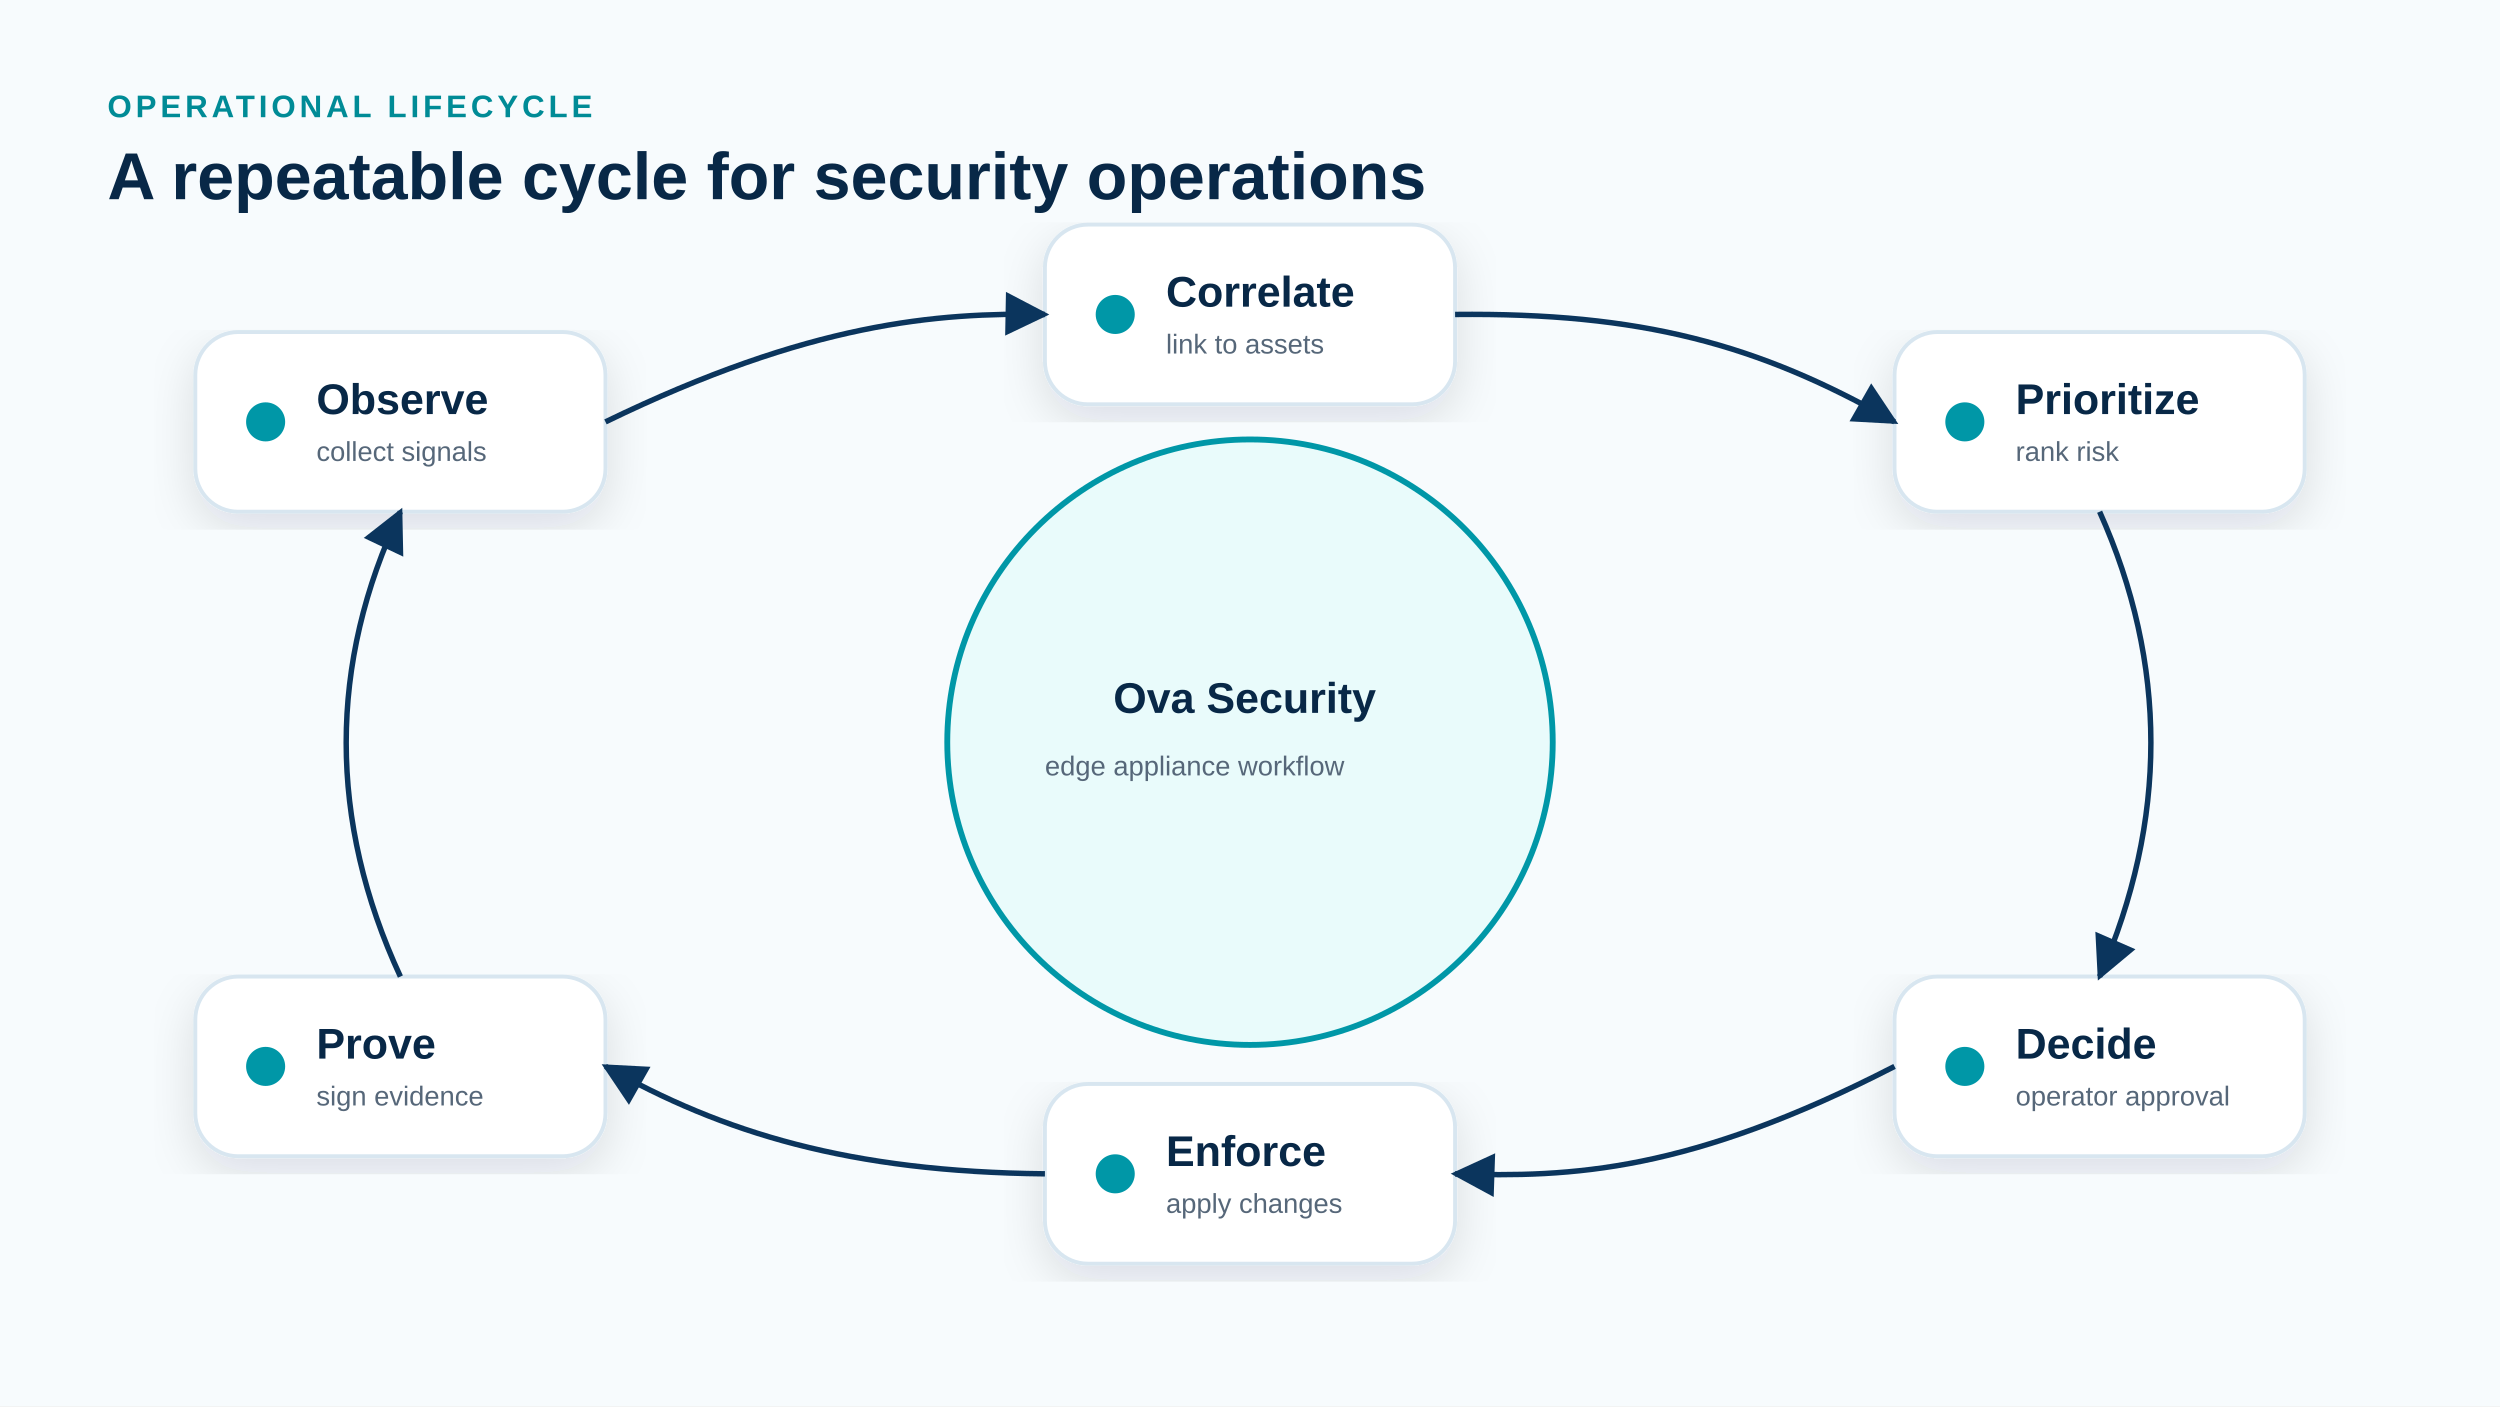
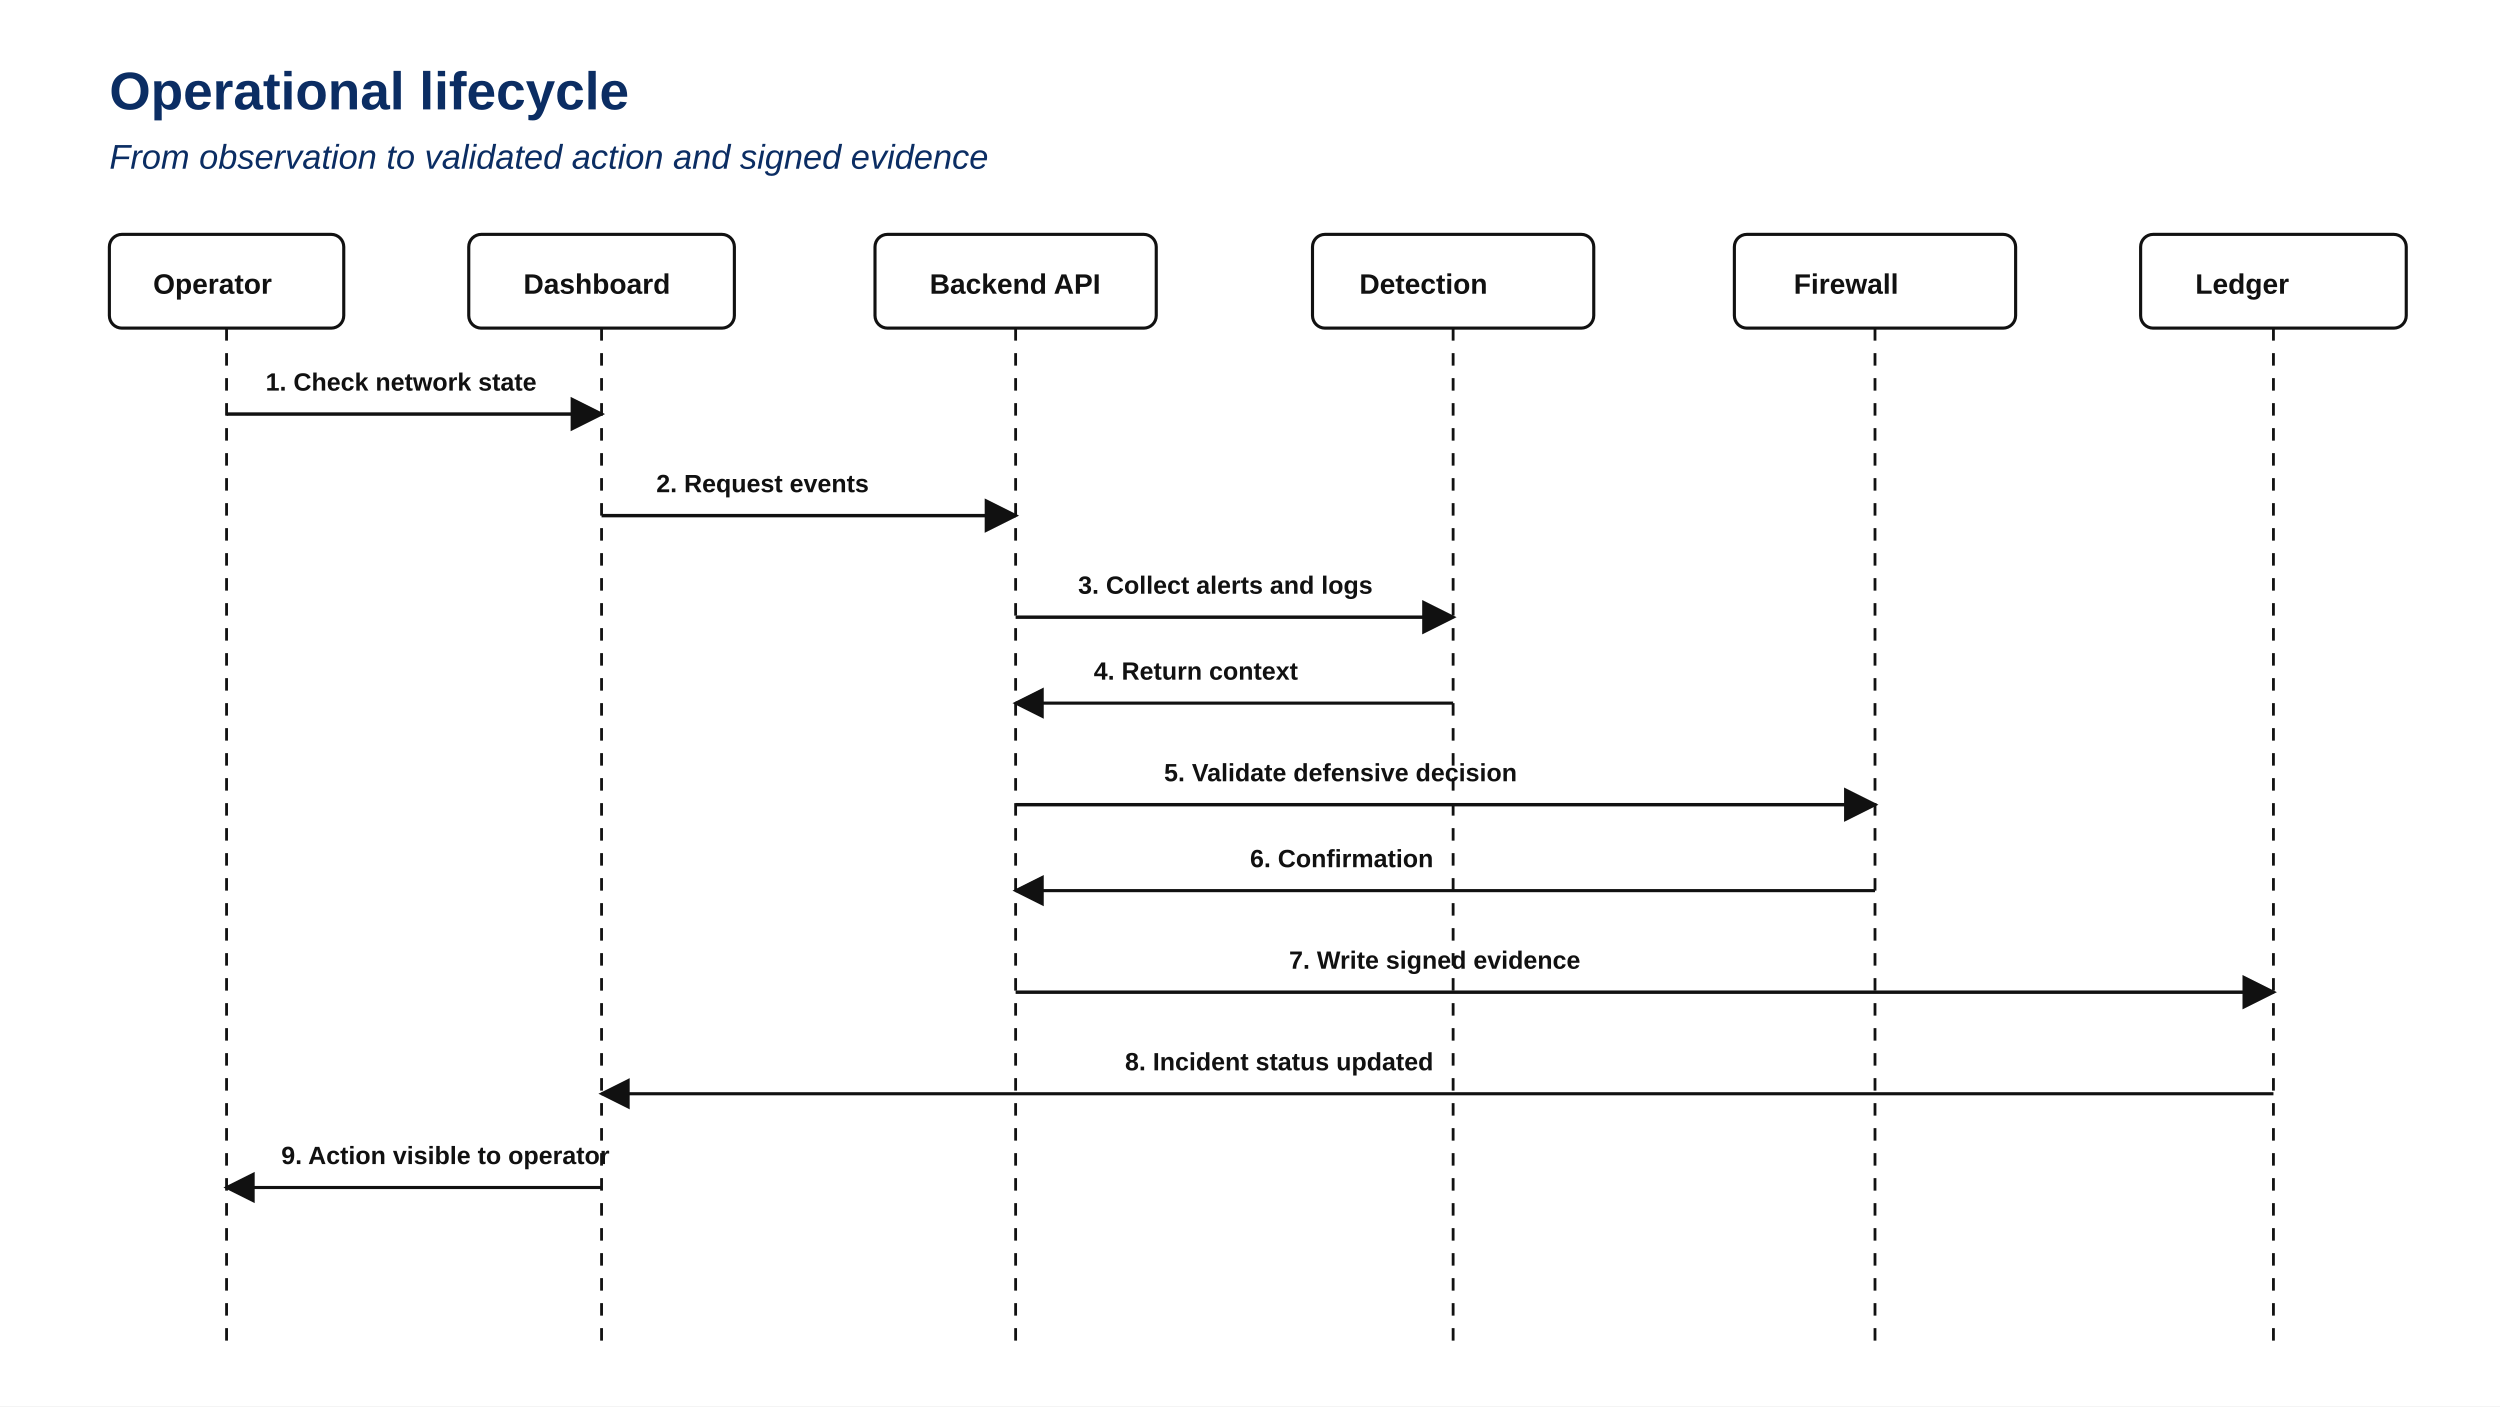
- <svg xmlns="http://www.w3.org/2000/svg" width="1280" height="720" viewBox="0 0 1280 720" role="img" aria-labelledby="title desc">
+ <svg xmlns="http://www.w3.org/2000/svg" width="1600" height="900" viewBox="0 0 1600 900" role="img" aria-labelledby="title desc">
  <defs>
-     <filter id="shadow">
-       <feDropShadow dx="0" dy="8" stdDeviation="12" flood-color="#0a2340" flood-opacity=".12" />
-     </filter>
-     <marker id="arrow" viewBox="0 0 10 10" refX="9" refY="5" markerWidth="8" markerHeight="8" orient="auto">
-       <path d="M0 0 10 5 0 10z" fill="#0b355d" />
+     <marker id="a" viewBox="0 0 10 10" refX="9" refY="5" markerWidth="10" markerHeight="10" orient="auto">
+       <path d="M0 0 10 5 0 10z" fill="#111" />
    </marker>
-     <style>.bg{fill:#f7fbfd}.title{font:800 34px Arial;fill:#082847}.k{font:700 16px Arial;fill:#008b96;letter-spacing:2px}.node{fill:#fff;stroke:#d8e6f0;stroke-width:2;rx:22;filter:url(#shadow)}.h{font:800 22px Arial;fill:#082847}.p{font:500 14px Arial;fill:#566779}.line{stroke:#0b355d;stroke-width:2.8;fill:none;marker-end:url(#arrow)}.accent{fill:#0097a7}</style>
+     <style>.bg{fill:#fff}.box{fill:#fff;stroke:#111;stroke-width:2;rx:8}.head{font:800 18px Arial;fill:#111}.txt{font:600 16px Arial;fill:#111}.life{stroke:#111;stroke-width:1.8;stroke-dasharray:8 8}.call{stroke:#111;stroke-width:2.2;fill:none;marker-end:url(#a)}.return{stroke:#111;stroke-width:2;fill:none;marker-end:url(#a)}.title{font:800 34px Arial;fill:#0b2d63}.sub{font:italic 22px Arial;fill:#0b2d63}</style>
  </defs>
-   <rect class="bg" width="1280" height="720" />
-   <text x="55" y="60" class="k">OPERATIONAL LIFECYCLE</text>
-   <text x="55" y="102" class="title">A repeatable cycle for security operations</text>
-   <circle cx="640" cy="380" r="155" fill="#e9fbfb" stroke="#0097a7" stroke-width="3" />
-   <text x="570" y="365" class="h">Ova Security</text>
-   <text x="535" y="397" class="p">edge appliance workflow</text>
-   <g transform="translate(100 170)">
-     <rect class="node" width="210" height="92" />
-     <circle cx="36" cy="46" r="10" class="accent" />
-     <text x="62" y="42" class="h">Observe</text>
-     <text x="62" y="66" class="p">collect signals</text>
+   <rect class="bg" width="1600" height="900" />
+   <text x="70" y="70" class="title">Operational lifecycle</text>
+   <text x="70" y="108" class="sub">From observation to validated action and signed evidence</text>
+   <g transform="translate(70 150)">
+     <rect class="box" width="150" height="60" />
+     <text x="28" y="38" class="head">Operator</text>
+     <path class="life" d="M75 60v650" />
  </g>
-   <g transform="translate(535 115)">
-     <rect class="node" width="210" height="92" />
-     <circle cx="36" cy="46" r="10" class="accent" />
-     <text x="62" y="42" class="h">Correlate</text>
-     <text x="62" y="66" class="p">link to assets</text>
+   <g transform="translate(300 150)">
+     <rect class="box" width="170" height="60" />
+     <text x="35" y="38" class="head">Dashboard</text>
+     <path class="life" d="M85 60v650" />
  </g>
-   <g transform="translate(970 170)">
-     <rect class="node" width="210" height="92" />
-     <circle cx="36" cy="46" r="10" class="accent" />
-     <text x="62" y="42" class="h">Prioritize</text>
-     <text x="62" y="66" class="p">rank risk</text>
+   <g transform="translate(560 150)">
+     <rect class="box" width="180" height="60" />
+     <text x="35" y="38" class="head">Backend API</text>
+     <path class="life" d="M90 60v650" />
  </g>
-   <g transform="translate(970 500)">
-     <rect class="node" width="210" height="92" />
-     <circle cx="36" cy="46" r="10" class="accent" />
-     <text x="62" y="42" class="h">Decide</text>
-     <text x="62" y="66" class="p">operator approval</text>
+   <g transform="translate(840 150)">
+     <rect class="box" width="180" height="60" />
+     <text x="30" y="38" class="head">Detection</text>
+     <path class="life" d="M90 60v650" />
  </g>
-   <g transform="translate(535 555)">
-     <rect class="node" width="210" height="92" />
-     <circle cx="36" cy="46" r="10" class="accent" />
-     <text x="62" y="42" class="h">Enforce</text>
-     <text x="62" y="66" class="p">apply changes</text>
+   <g transform="translate(1110 150)">
+     <rect class="box" width="180" height="60" />
+     <text x="38" y="38" class="head">Firewall</text>
+     <path class="life" d="M90 60v650" />
  </g>
-   <g transform="translate(100 500)">
-     <rect class="node" width="210" height="92" />
-     <circle cx="36" cy="46" r="10" class="accent" />
-     <text x="62" y="42" class="h">Prove</text>
-     <text x="62" y="66" class="p">sign evidence</text>
+   <g transform="translate(1370 150)">
+     <rect class="box" width="170" height="60" />
+     <text x="35" y="38" class="head">Ledger</text>
+     <path class="life" d="M85 60v650" />
  </g>
-   <path class="line" d="M310 216 C415 165 480 160 535 161" />
-   <path class="line" d="M745 161 C840 160 900 176 970 216" />
-   <path class="line" d="M1075 262 C1110 340 1110 420 1075 500" />
-   <path class="line" d="M970 546 C865 600 805 603 745 601" />
-   <path class="line" d="M535 601 C435 600 370 580 310 546" />
-   <path class="line" d="M205 500 C168 420 168 340 205 262" />
+   <path class="call" d="M145 265h240" />
+   <text x="170" y="250" class="txt">1. Check network state</text>
+   <path class="call" d="M385 330h265" />
+   <text x="420" y="315" class="txt">2. Request events</text>
+   <path class="call" d="M650 395h280" />
+   <text x="690" y="380" class="txt">3. Collect alerts and logs</text>
+   <path class="return" d="M930 450H650" />
+   <text x="700" y="435" class="txt">4. Return context</text>
+   <path class="call" d="M650 515h550" />
+   <text x="745" y="500" class="txt">5. Validate defensive decision</text>
+   <path class="return" d="M1200 570H650" />
+   <text x="800" y="555" class="txt">6. Confirmation</text>
+   <path class="call" d="M650 635h805" />
+   <text x="825" y="620" class="txt">7. Write signed evidence</text>
+   <path class="return" d="M1455 700H385" />
+   <text x="720" y="685" class="txt">8. Incident status updated</text>
+   <path class="return" d="M385 760H145" />
+   <text x="180" y="745" class="txt">9. Action visible to operator</text>
</svg>
